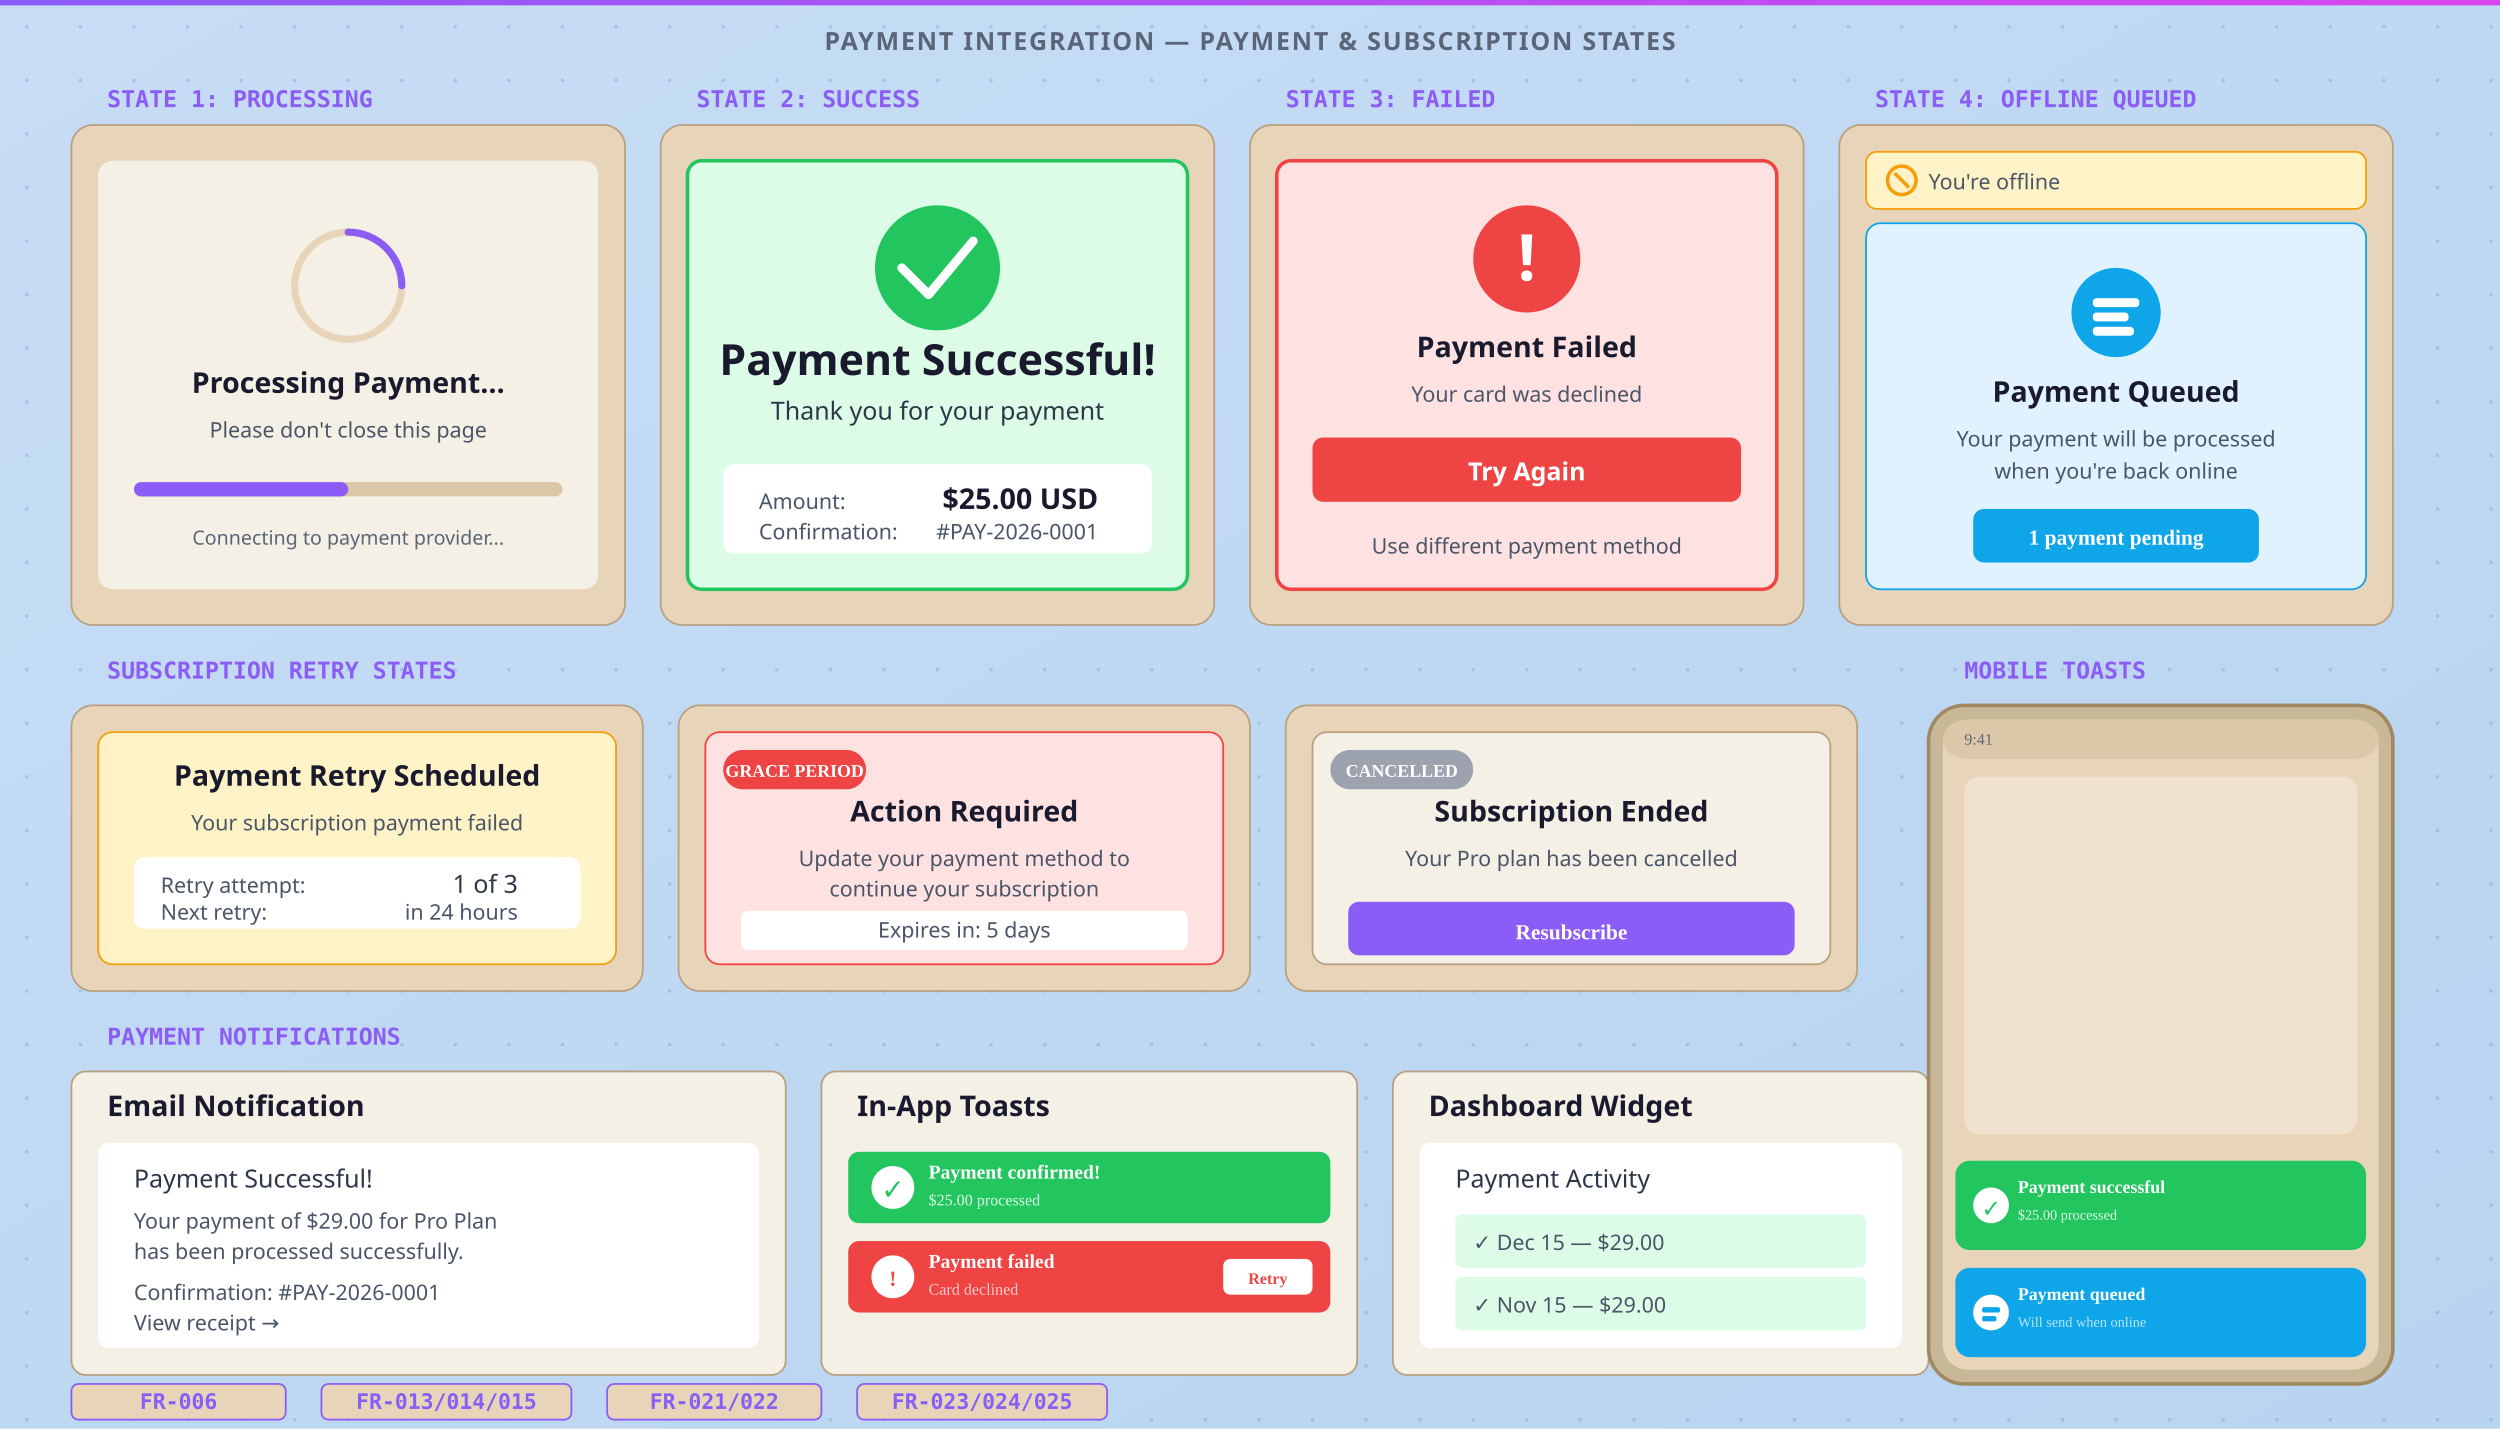
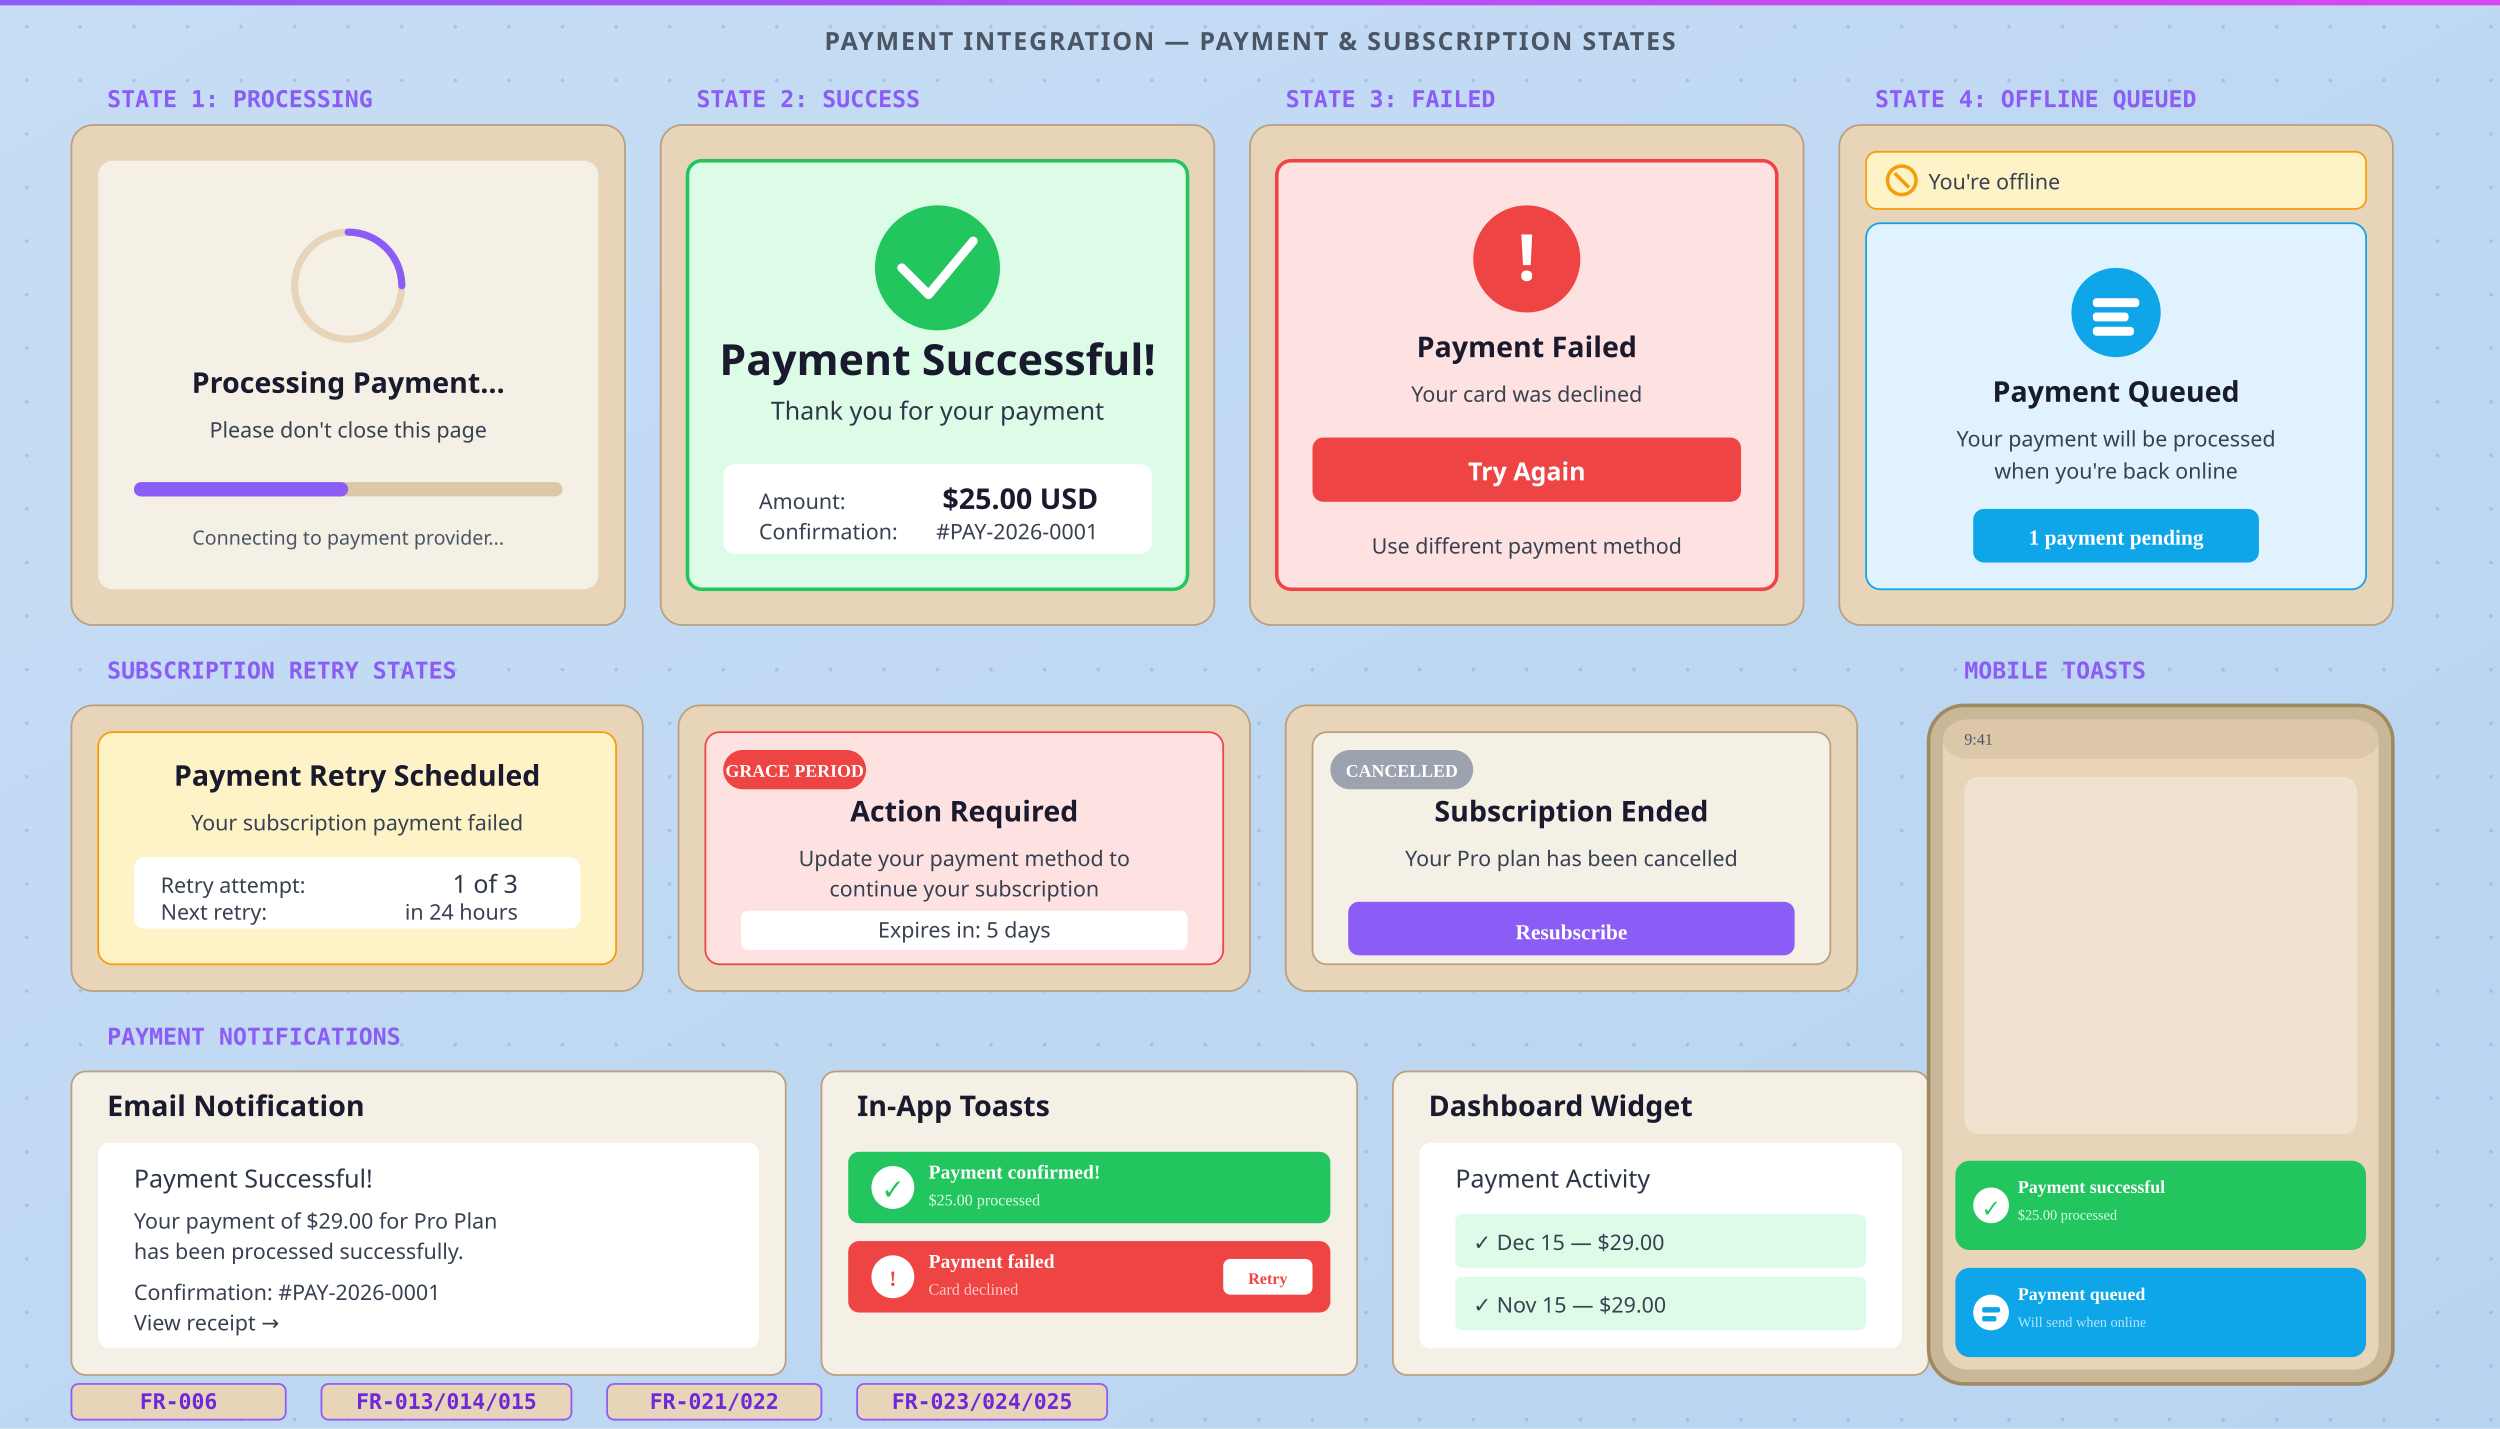
<svg xmlns="http://www.w3.org/2000/svg" viewBox="0 0 1400 800" width="1400" height="800">
  <defs>
    <linearGradient id="bgGrad" x1="0%" y1="0%" x2="100%" y2="100%">
      <stop offset="0%" style="stop-color:#c7ddf5" />
      <stop offset="100%" style="stop-color:#b8d4f0" />
    </linearGradient>
    <linearGradient id="accentGrad" x1="0%" y1="0%" x2="100%" y2="0%">
      <stop offset="0%" style="stop-color:#8b5cf6" />
      <stop offset="100%" style="stop-color:#d946ef" />
    </linearGradient>
    <style>
      .heading-lg { fill: #1a1a2e; font-family: system-ui, sans-serif; font-size: 24px; font-weight: 800; }
      .heading { fill: #1a1a2e; font-family: system-ui, sans-serif; font-size: 16px; font-weight: 700; }
      .text-md { fill: #2d3748; font-family: system-ui, sans-serif; font-size: 14px; font-weight: 500; }
-       .text-sm { fill: #4a5568; font-family: system-ui, sans-serif; font-size: 12px; font-weight: 500; }
-       .text-muted { fill: #5a6577; font-family: system-ui, sans-serif; font-size: 11px; font-weight: 500; }
-       .annotation { fill: #8b5cf6; font-family: monospace; font-size: 12px; font-weight: 600; }
+       .text-sm { fill: #374151; font-family: system-ui, sans-serif; font-size: 12px; font-weight: 500; }
+       .text-muted { fill: #4b5563; font-family: system-ui, sans-serif; font-size: 11px; font-weight: 500; }
+       .annotation { fill: #6d28d9; font-family: monospace; font-size: 12px; font-weight: 600; }
      .label-section { fill: #8b5cf6; font-family: monospace; font-size: 13px; font-weight: bold; }
    </style>
  </defs>
  <rect width="1400" height="800" fill="url(#bgGrad)" />
  <g opacity="0.35">
    <pattern id="dots" width="30" height="30" patternUnits="userSpaceOnUse">
      <circle cx="15" cy="15" r="1" fill="#6b8cba" />
    </pattern>
    <rect width="1400" height="800" fill="url(#dots)" />
  </g>
  <rect x="0" y="0" width="1400" height="3" fill="url(#accentGrad)" />
-   <text x="700" y="28" text-anchor="middle" font-family="system-ui, sans-serif" font-size="14" font-weight="600" fill="#5a6577" letter-spacing="1">PAYMENT INTEGRATION — PAYMENT &amp; SUBSCRIPTION STATES</text>
+   <text x="700" y="28" text-anchor="middle" font-family="system-ui, sans-serif" font-size="14" font-weight="600" fill="#4b5563" letter-spacing="1">PAYMENT INTEGRATION — PAYMENT &amp; SUBSCRIPTION STATES</text>
  <text x="60" y="60" class="label-section">STATE 1: PROCESSING</text>
  <rect x="40" y="70" width="310" height="280" rx="12" fill="#e8d4b8" stroke="#b8a080" stroke-width="1" />
  <rect x="55" y="90" width="280" height="240" rx="8" fill="#f5f0e6" />
  <circle cx="195" cy="160" r="30" fill="none" stroke="#e8d4b8" stroke-width="4" />
  <path d="M195 130 A30 30 0 0 1 225 160" stroke="#8b5cf6" stroke-width="4" fill="none" stroke-linecap="round" />
  <text x="195" y="220" text-anchor="middle" class="heading">Processing Payment...</text>
  <text x="195" y="245" text-anchor="middle" class="text-sm">Please don't close this page</text>
  <rect x="75" y="270" width="240" height="8" rx="4" fill="#dcc8a8" />
  <rect x="75" y="270" width="120" height="8" rx="4" fill="#8b5cf6" />
  <text x="195" y="305" text-anchor="middle" class="text-muted">Connecting to payment provider...</text>
  <text x="390" y="60" class="label-section">STATE 2: SUCCESS</text>
  <rect x="370" y="70" width="310" height="280" rx="12" fill="#e8d4b8" stroke="#b8a080" stroke-width="1" />
  <rect x="385" y="90" width="280" height="240" rx="8" fill="#dcfce7" stroke="#22c55e" stroke-width="2" />
  <circle cx="525" cy="150" r="35" fill="#22c55e" />
  <path d="M505 150 L520 165 L545 135" stroke="#fff" stroke-width="5" fill="none" stroke-linecap="round" stroke-linejoin="round" />
  <text x="525" y="210" text-anchor="middle" class="heading-lg" fill="#166534">Payment Successful!</text>
  <text x="525" y="235" text-anchor="middle" class="text-md" fill="#166534">Thank you for your payment</text>
  <rect x="405" y="260" width="240" height="50" rx="6" fill="#fff" />
  <text x="425" y="285" class="text-sm" fill="#166534">Amount:</text>
  <text x="615" y="285" text-anchor="end" class="heading" fill="#166534">$25.00 USD</text>
  <text x="425" y="302" class="text-sm" fill="#166534">Confirmation:</text>
  <text x="615" y="302" text-anchor="end" class="text-sm" fill="#166534">#PAY-2026-0001</text>
  <text x="720" y="60" class="label-section">STATE 3: FAILED</text>
  <rect x="700" y="70" width="310" height="280" rx="12" fill="#e8d4b8" stroke="#b8a080" stroke-width="1" />
  <rect x="715" y="90" width="280" height="240" rx="8" fill="#fee2e2" stroke="#ef4444" stroke-width="2" />
  <circle cx="855" cy="145" r="30" fill="#ef4444" />
  <text x="855" y="157" text-anchor="middle" fill="#fff" font-family="system-ui" font-size="36" font-weight="bold">!</text>
  <text x="855" y="200" text-anchor="middle" class="heading" fill="#991b1b">Payment Failed</text>
  <text x="855" y="225" text-anchor="middle" class="text-sm" fill="#991b1b">Your card was declined</text>
  <rect x="735" y="245" width="240" height="36" rx="6" fill="#ef4444" />
  <text x="855" y="269" text-anchor="middle" fill="#fff" font-family="system-ui" font-size="14" font-weight="600">Try Again</text>
  <text x="855" y="310" text-anchor="middle" class="text-sm" fill="#8b5cf6">Use different payment method</text>
  <text x="1050" y="60" class="label-section">STATE 4: OFFLINE QUEUED</text>
  <rect x="1030" y="70" width="310" height="280" rx="12" fill="#e8d4b8" stroke="#b8a080" stroke-width="1" />
  <rect x="1045" y="85" width="280" height="32" rx="6" fill="#fef3c7" stroke="#f59e0b" />
  <circle cx="1065" cy="101" r="8" fill="none" stroke="#f59e0b" stroke-width="2" />
  <line x1="1061" y1="97" x2="1069" y2="105" stroke="#f59e0b" stroke-width="2" />
  <text x="1080" y="106" class="text-sm" fill="#92400e" font-weight="500">You're offline</text>
  <rect x="1045" y="125" width="280" height="205" rx="8" fill="#e0f2fe" stroke="#0ea5e9" />
  <circle cx="1185" cy="175" r="25" fill="#0ea5e9" />
  <rect x="1172" y="167" width="26" height="5" rx="2" fill="#fff" />
  <rect x="1172" y="175" width="20" height="5" rx="2" fill="#fff" />
  <rect x="1172" y="183" width="23" height="5" rx="2" fill="#fff" />
  <text x="1185" y="225" text-anchor="middle" class="heading" fill="#0369a1">Payment Queued</text>
  <text x="1185" y="250" text-anchor="middle" class="text-sm" fill="#0369a1">Your payment will be processed</text>
  <text x="1185" y="268" text-anchor="middle" class="text-sm" fill="#0369a1">when you're back online</text>
  <rect x="1105" y="285" width="160" height="30" rx="6" fill="#0ea5e9" />
  <text x="1185" y="305" text-anchor="middle" fill="#fff" font-size="12" font-weight="600">1 payment pending</text>
  <text x="60" y="380" class="label-section">SUBSCRIPTION RETRY STATES</text>
  <rect x="40" y="395" width="320" height="160" rx="12" fill="#e8d4b8" stroke="#b8a080" stroke-width="1" />
  <rect x="55" y="410" width="290" height="130" rx="8" fill="#fef3c7" stroke="#f59e0b" />
  <text x="200" y="440" text-anchor="middle" class="heading" fill="#92400e">Payment Retry Scheduled</text>
  <text x="200" y="465" text-anchor="middle" class="text-sm" fill="#92400e">Your subscription payment failed</text>
  <rect x="75" y="480" width="250" height="40" rx="6" fill="#fff" />
  <text x="90" y="500" class="text-sm">Retry attempt:</text>
  <text x="290" y="500" text-anchor="end" class="text-md" fill="#92400e" font-weight="600">1 of 3</text>
  <text x="90" y="515" class="text-sm">Next retry:</text>
  <text x="290" y="515" text-anchor="end" class="text-sm">in 24 hours</text>
  <rect x="380" y="395" width="320" height="160" rx="12" fill="#e8d4b8" stroke="#b8a080" stroke-width="1" />
  <rect x="395" y="410" width="290" height="130" rx="8" fill="#fee2e2" stroke="#ef4444" />
  <rect x="405" y="420" width="80" height="22" rx="11" fill="#ef4444" />
  <text x="445" y="435" text-anchor="middle" fill="#fff" font-size="10" font-weight="600">GRACE PERIOD</text>
  <text x="540" y="460" text-anchor="middle" class="heading" fill="#991b1b">Action Required</text>
  <text x="540" y="485" text-anchor="middle" class="text-sm" fill="#991b1b">Update your payment method to</text>
  <text x="540" y="502" text-anchor="middle" class="text-sm" fill="#991b1b">continue your subscription</text>
  <rect x="415" y="510" width="250" height="22" rx="4" fill="#fff" />
  <text x="540" y="525" text-anchor="middle" class="text-sm" fill="#991b1b">Expires in: 5 days</text>
  <rect x="720" y="395" width="320" height="160" rx="12" fill="#e8d4b8" stroke="#b8a080" stroke-width="1" />
  <rect x="735" y="410" width="290" height="130" rx="8" fill="#f5f0e6" stroke="#b8a080" />
  <rect x="745" y="420" width="80" height="22" rx="11" fill="#9ca3af" />
  <text x="785" y="435" text-anchor="middle" fill="#fff" font-size="10" font-weight="600">CANCELLED</text>
  <text x="880" y="460" text-anchor="middle" class="heading">Subscription Ended</text>
  <text x="880" y="485" text-anchor="middle" class="text-sm">Your Pro plan has been cancelled</text>
  <rect x="755" y="505" width="250" height="30" rx="6" fill="#8b5cf6" />
  <text x="880" y="526" text-anchor="middle" fill="#fff" font-size="12" font-weight="600">Resubscribe</text>
  <text x="60" y="585" class="label-section">PAYMENT NOTIFICATIONS</text>
  <rect x="40" y="600" width="400" height="170" rx="8" fill="#f5f0e6" stroke="#b8a080" />
  <text x="60" y="625" class="heading">Email Notification</text>
  <rect x="55" y="640" width="370" height="115" rx="6" fill="#fff" />
  <text x="75" y="665" class="text-md" font-weight="600">Payment Successful!</text>
  <text x="75" y="688" class="text-sm">Your payment of $29.00 for Pro Plan</text>
  <text x="75" y="705" class="text-sm">has been processed successfully.</text>
  <text x="75" y="728" class="text-sm">Confirmation: #PAY-2026-0001</text>
  <text x="75" y="745" class="text-sm" fill="#8b5cf6">View receipt →</text>
  <rect x="460" y="600" width="300" height="170" rx="8" fill="#f5f0e6" stroke="#b8a080" />
  <text x="480" y="625" class="heading">In-App Toasts</text>
  <rect x="475" y="645" width="270" height="40" rx="6" fill="#22c55e" />
  <circle cx="500" cy="665" r="12" fill="#fff" />
  <text x="500" y="670" text-anchor="middle" fill="#22c55e" font-size="12" font-weight="bold">✓</text>
  <text x="520" y="660" fill="#fff" font-size="11" font-weight="600">Payment confirmed!</text>
  <text x="520" y="675" fill="#dcfce7" font-size="9">$25.00 processed</text>
  <rect x="475" y="695" width="270" height="40" rx="6" fill="#ef4444" />
  <circle cx="500" cy="715" r="12" fill="#fff" />
  <text x="500" y="720" text-anchor="middle" fill="#ef4444" font-size="12" font-weight="bold">!</text>
  <text x="520" y="710" fill="#fff" font-size="11" font-weight="600">Payment failed</text>
  <text x="520" y="725" fill="#fecaca" font-size="9">Card declined</text>
  <rect x="685" y="705" width="50" height="20" rx="4" fill="#fff" />
  <text x="710" y="719" text-anchor="middle" fill="#ef4444" font-size="9" font-weight="600">Retry</text>
  <rect x="780" y="600" width="300" height="170" rx="8" fill="#f5f0e6" stroke="#b8a080" />
  <text x="800" y="625" class="heading">Dashboard Widget</text>
  <rect x="795" y="640" width="270" height="115" rx="6" fill="#fff" />
  <text x="815" y="665" class="text-md" font-weight="600">Payment Activity</text>
  <rect x="815" y="680" width="230" height="30" rx="4" fill="#dcfce7" />
  <text x="825" y="700" class="text-sm" fill="#166534">✓ Dec 15 — $29.00</text>
  <rect x="815" y="715" width="230" height="30" rx="4" fill="#dcfce7" />
  <text x="825" y="735" class="text-sm" fill="#166534">✓ Nov 15 — $29.00</text>
  <text x="1100" y="380" class="label-section">MOBILE TOASTS</text>
  <rect x="1080" y="395" width="260" height="380" rx="20" fill="#c8b898" stroke="#a08860" stroke-width="2" />
  <rect x="1088" y="403" width="244" height="364" rx="14" fill="#e8d4b8" />
  <rect x="1088" y="403" width="244" height="22" rx="14" fill="#dcc8a8" />
-   <text x="1100" y="417" font-size="9" fill="#5a6577">9:41</text>
+   <text x="1100" y="417" font-size="9" fill="#4b5563">9:41</text>
  <rect x="1100" y="435" width="220" height="200" rx="8" fill="#f5f0e6" opacity="0.5" />
  <rect x="1095" y="650" width="230" height="50" rx="8" fill="#22c55e" />
  <circle cx="1115" cy="675" r="10" fill="#fff" />
  <text x="1115" y="680" text-anchor="middle" fill="#22c55e" font-size="10" font-weight="bold">✓</text>
  <text x="1130" y="668" fill="#fff" font-size="10" font-weight="600">Payment successful</text>
  <text x="1130" y="683" fill="#dcfce7" font-size="8">$25.00 processed</text>
  <rect x="1095" y="710" width="230" height="50" rx="8" fill="#0ea5e9" />
  <circle cx="1115" cy="735" r="10" fill="#fff" />
  <rect x="1110" y="732" width="10" height="3" rx="1" fill="#0ea5e9" />
  <rect x="1110" y="737" width="8" height="3" rx="1" fill="#0ea5e9" />
  <text x="1130" y="728" fill="#fff" font-size="10" font-weight="600">Payment queued</text>
  <text x="1130" y="743" fill="#bae6fd" font-size="8">Will send when online</text>
  <g id="annotations">
    <rect x="40" y="775" width="120" height="20" rx="4" fill="#e8d4b8" stroke="#8b5cf6" />
    <text x="100" y="789" text-anchor="middle" class="annotation">FR-006</text>
    <rect x="180" y="775" width="140" height="20" rx="4" fill="#e8d4b8" stroke="#8b5cf6" />
    <text x="250" y="789" text-anchor="middle" class="annotation">FR-013/014/015</text>
    <rect x="340" y="775" width="120" height="20" rx="4" fill="#e8d4b8" stroke="#8b5cf6" />
    <text x="400" y="789" text-anchor="middle" class="annotation">FR-021/022</text>
    <rect x="480" y="775" width="140" height="20" rx="4" fill="#e8d4b8" stroke="#8b5cf6" />
    <text x="550" y="789" text-anchor="middle" class="annotation">FR-023/024/025</text>
  </g>
</svg>
